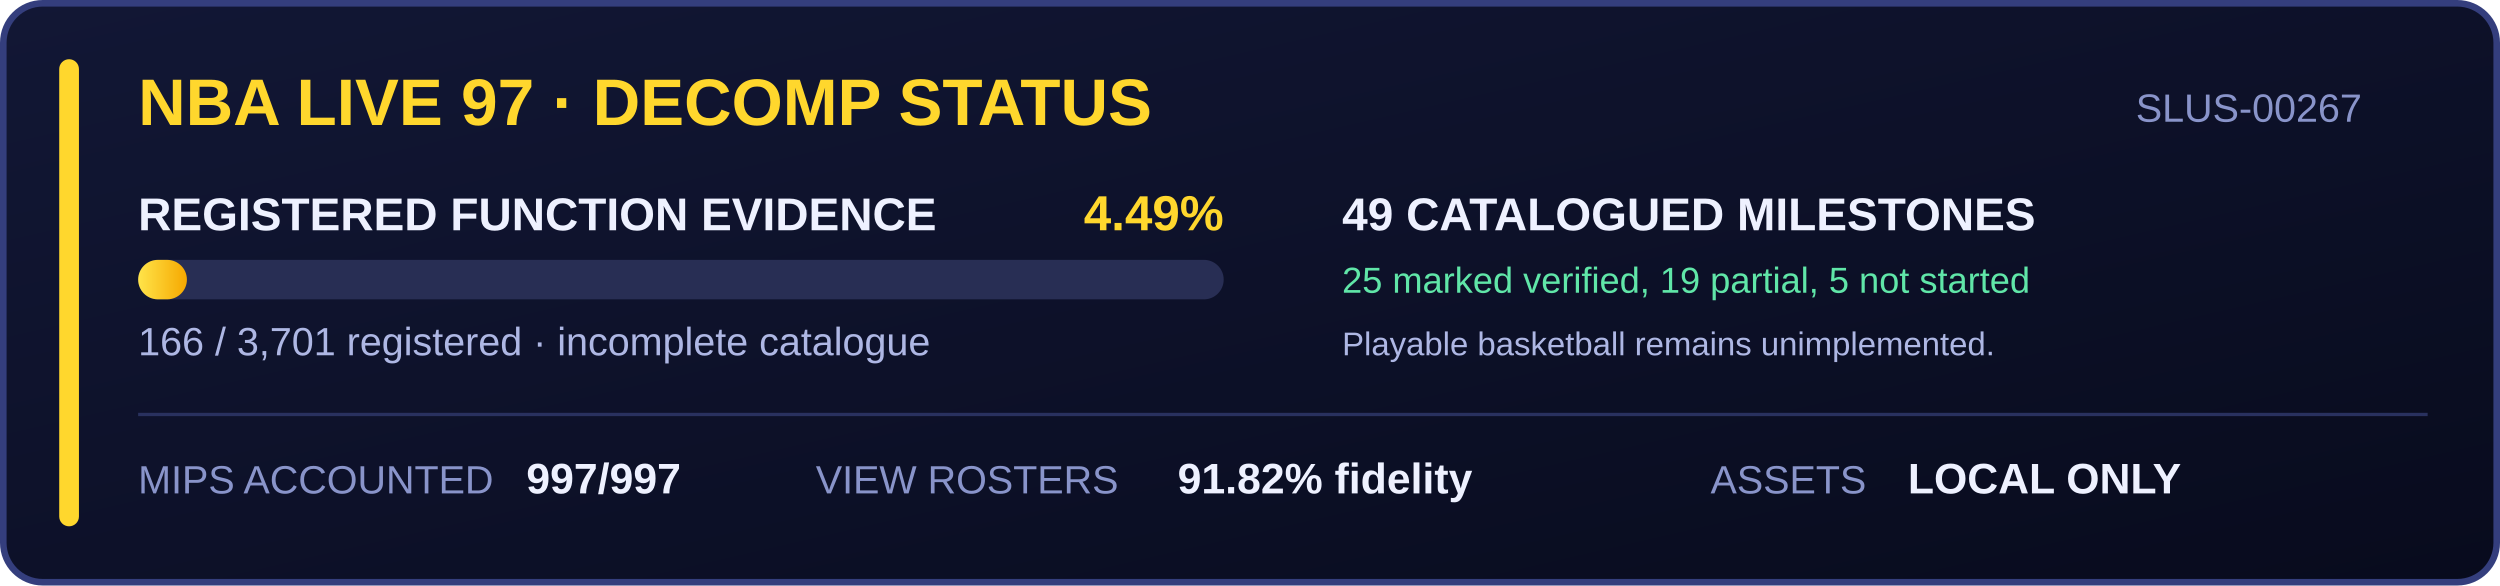
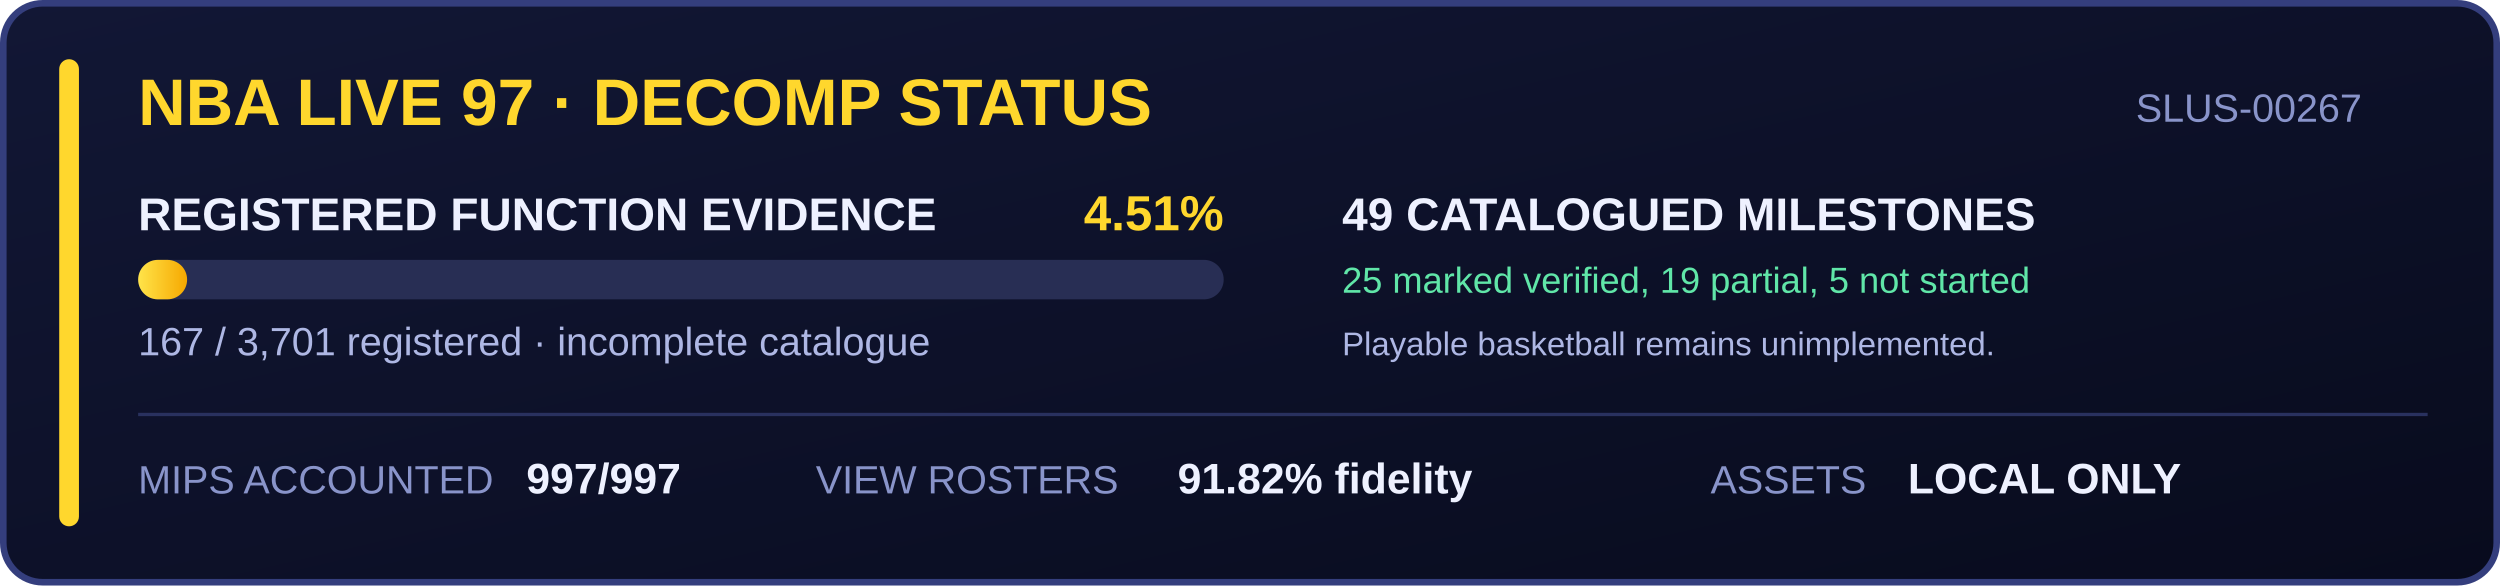
<svg xmlns="http://www.w3.org/2000/svg" width="760" height="178" viewBox="0 0 760 178" role="img" aria-labelledby="title desc">
  <defs>
    <linearGradient id="panel" x1="0" y1="0" x2="1" y2="1">
      <stop stop-color="#121735" />
      <stop offset="1" stop-color="#080b1d" />
    </linearGradient>
    <linearGradient id="gold" x1="0" y1="0" x2="1" y2="0">
      <stop stop-color="#ffe44a" />
      <stop offset="1" stop-color="#f6a800" />
    </linearGradient>
  </defs>
  <rect x="1" y="1" width="758" height="176" rx="12" fill="url(#panel)" stroke="#343e7d" stroke-width="2" />
  <rect x="18" y="18" width="6" height="142" rx="3" fill="#ffd72d" />
  <g font-family="Segoe UI, Arial, sans-serif">
    <text x="42" y="38" fill="#ffd72d" font-size="20" font-weight="700">NBA LIVE 97 · DECOMP STATUS</text>
    <text x="718" y="37" fill="#8994ca" font-size="12" text-anchor="end">SLUS-00267</text>
    <text x="42" y="70" fill="#eef1ff" font-size="14" font-weight="600">REGISTERED FUNCTION EVIDENCE</text>
-     <text x="372" y="70" fill="#ffd72d" font-size="15" font-weight="700" text-anchor="end">4.49%</text>
+     <text x="372" y="70" fill="#ffd72d" font-size="15" font-weight="700" text-anchor="end">4.51%</text>
    <rect x="42" y="79" width="330" height="12" rx="6" fill="#282e54" />
-     <rect x="42" y="79" width="14.82" height="12" rx="6" fill="url(#gold)" />
-     <text x="42" y="108" fill="#aeb7e4" font-size="12">166 / 3,701 registered · incomplete catalogue</text>
+     <rect x="42" y="79" width="14.88" height="12" rx="6" fill="url(#gold)" />
+     <text x="42" y="108" fill="#aeb7e4" font-size="12">167 / 3,701 registered · incomplete catalogue</text>
    <text x="408" y="70" fill="#eef1ff" font-size="14" font-weight="600">49 CATALOGUED MILESTONES</text>
    <text x="408" y="89" fill="#60e6a8" font-size="11">25 marked verified, 19 partial, 5 not started</text>
    <text x="408" y="108" fill="#aeb7e4" font-size="10">Playable basketball remains unimplemented.</text>
    <line x1="42" y1="126" x2="738" y2="126" stroke="#29315f" />
    <text x="42" y="150" fill="#8994ca" font-size="12">MIPS ACCOUNTED</text>
    <text x="160" y="150" fill="#eef1ff" font-size="13" font-weight="700">997/997</text>
    <text x="248" y="150" fill="#8994ca" font-size="12">VIEW ROSTERS</text>
    <text x="358" y="150" fill="#eef1ff" font-size="13" font-weight="700">91.82% fidelity</text>
    <text x="520" y="150" fill="#8994ca" font-size="12">ASSETS</text>
    <text x="580" y="150" fill="#eef1ff" font-size="13" font-weight="700">LOCAL ONLY</text>
  </g>
</svg>
